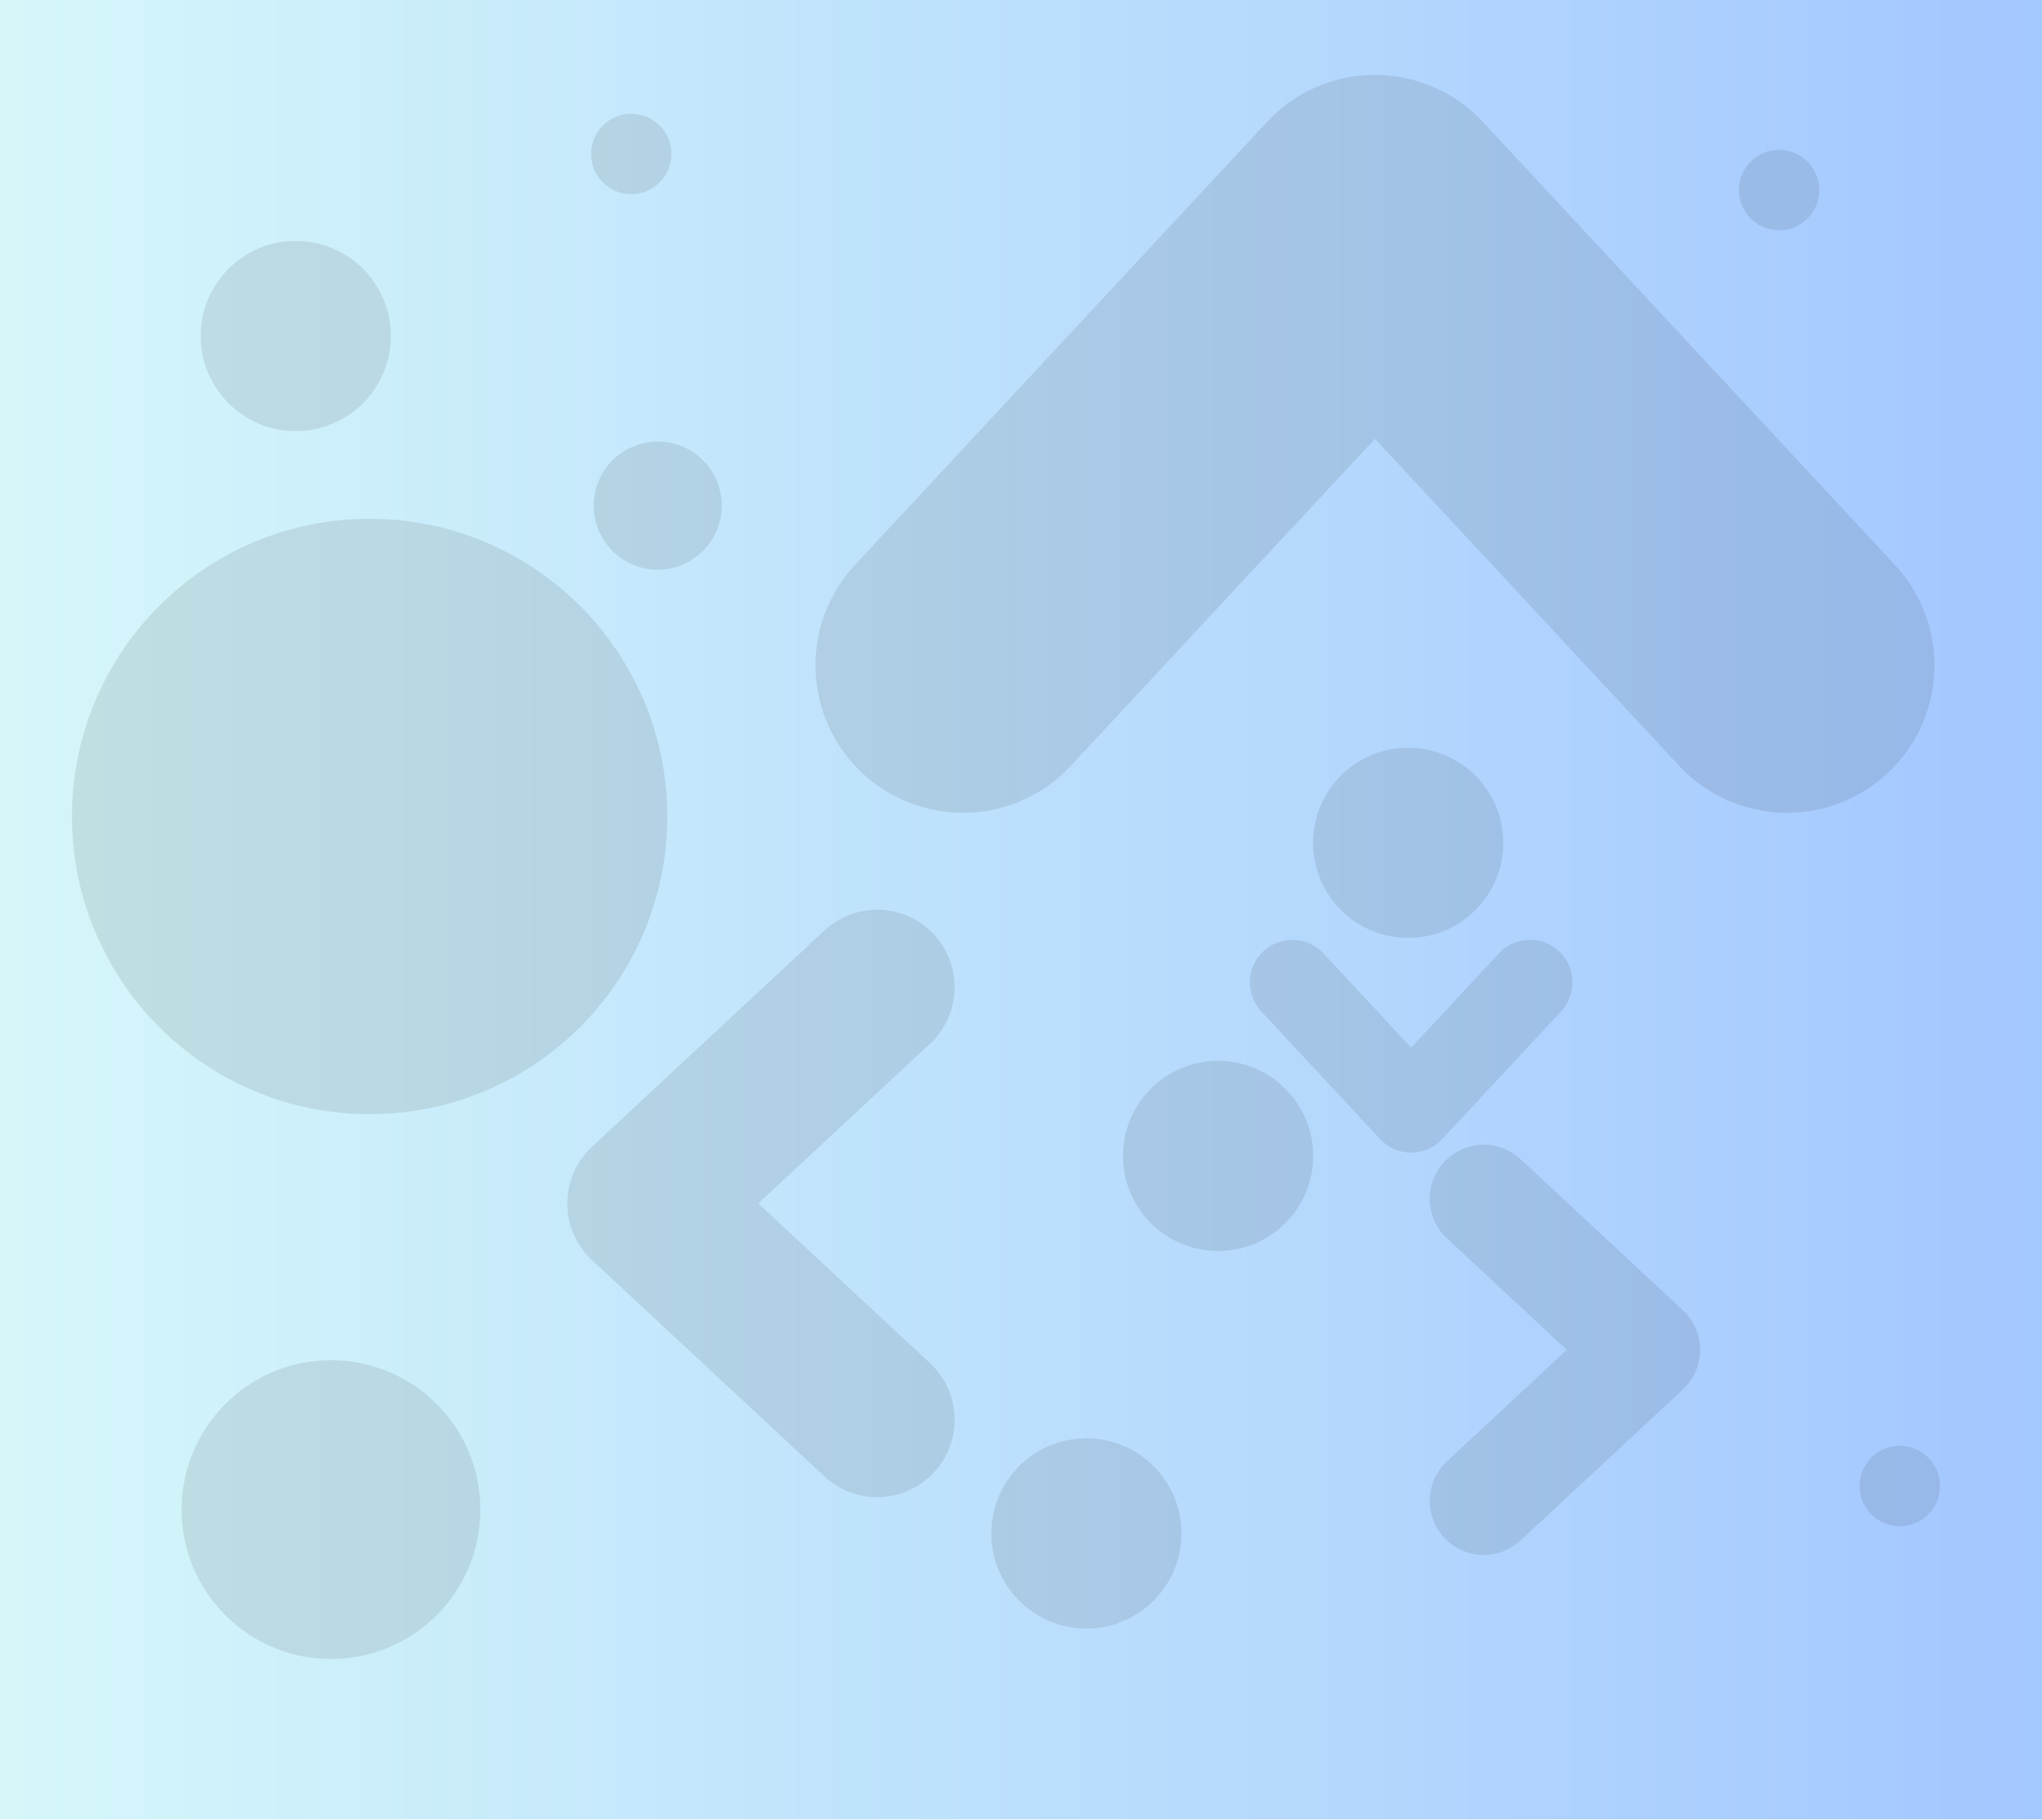
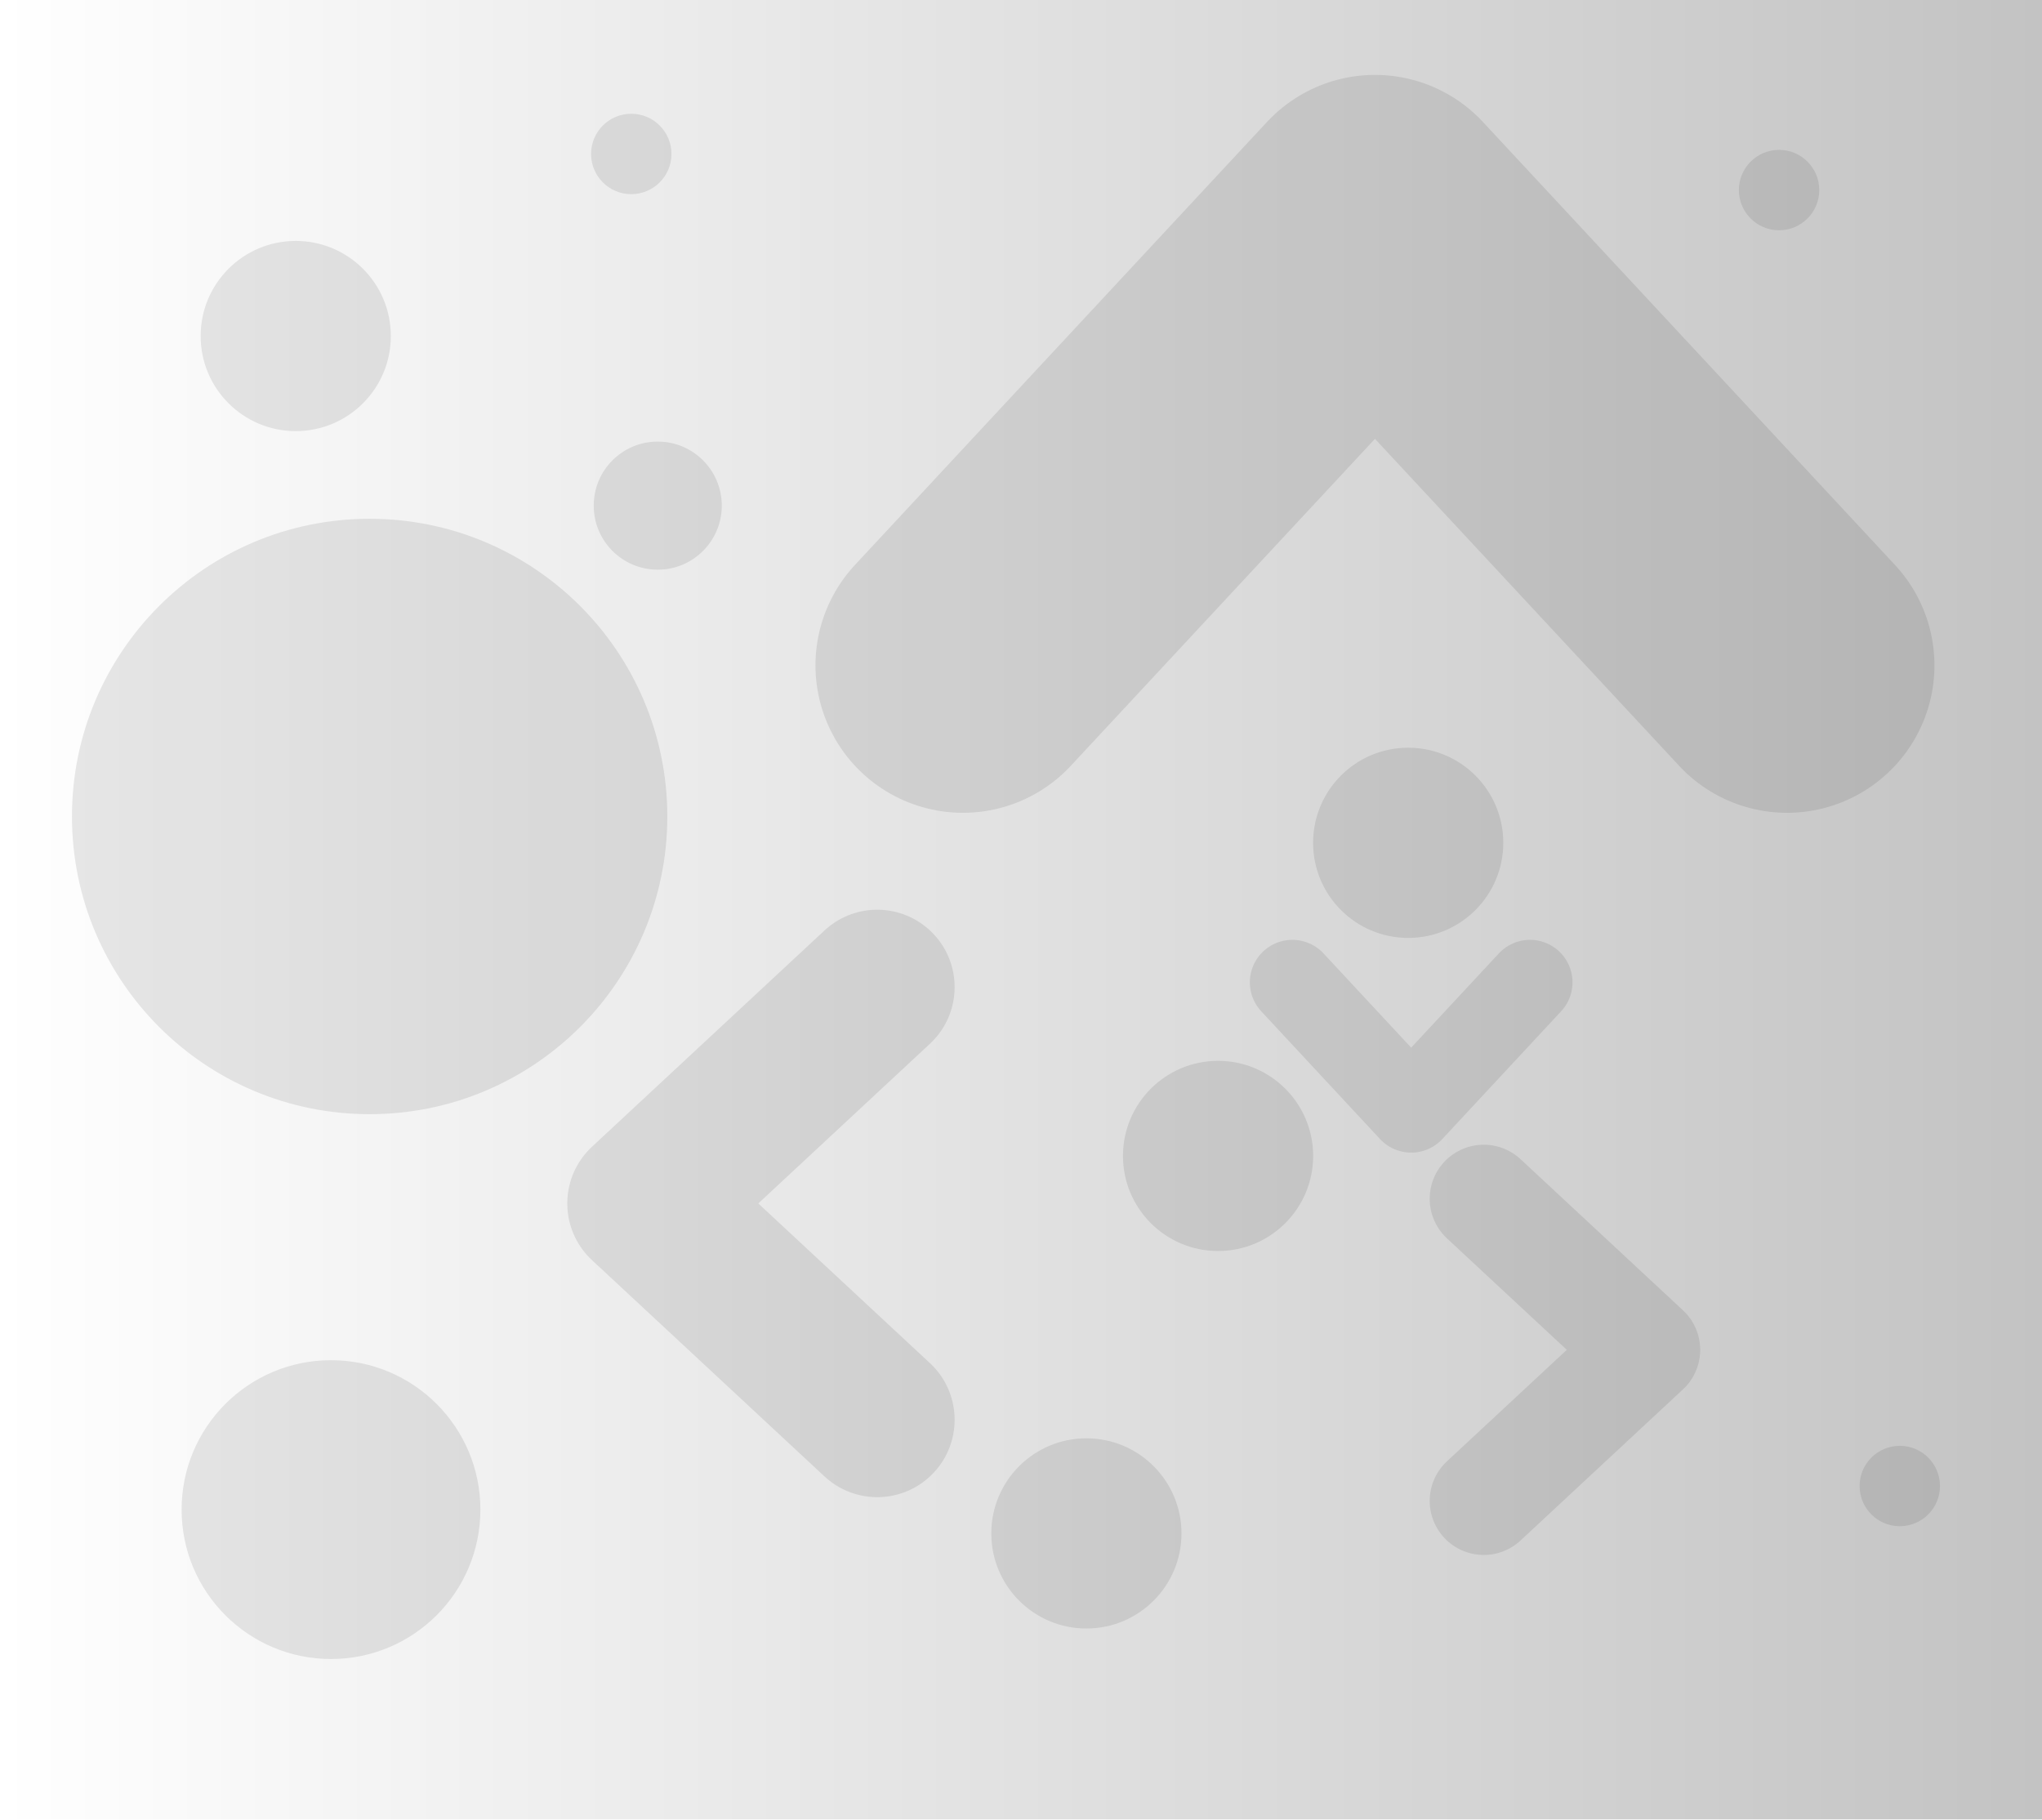
<svg xmlns="http://www.w3.org/2000/svg" xmlns:xlink="http://www.w3.org/1999/xlink" width="54.976mm" height="48.978mm" viewBox="0 0 54.976 48.978" version="1.1" id="svg14062">
  <defs id="defs14059">
    <linearGradient id="linearGradient1587">
-       <stop style="stop-color:#d5f7fa;stop-opacity:1;" offset="0" id="stop1583" />
-       <stop style="stop-color:#a3c7ff;stop-opacity:1;" offset="1" id="stop1585" />
+       <stop style="stop-color:#ffffff;stop-opacity:1;" offset="0" id="stop1583" />
+       <stop style="stop-color:#c3c3c3;stop-opacity:1;" offset="1" id="stop1585" />
    </linearGradient>
    <linearGradient xlink:href="#linearGradient1587" id="linearGradient1589" x1="39.474" y1="145.35" x2="94.449" y2="145.35" gradientUnits="userSpaceOnUse" />
  </defs>
  <g id="layer1" transform="translate(-39.47359,-120.8613)">
    <rect style="fill:url(#linearGradient1589);fill-opacity:1;stroke-width:13.229;stroke-linecap:square;opacity:1;stroke:none" id="rect991" width="54.976" height="48.978" x="39.474" y="120.861" />
    <path style="fill:none;fill-opacity:1;stroke:#000000;stroke-width:4.167;stroke-linecap:round;stroke-linejoin:round;stroke-dasharray:none;stroke-opacity:1;opacity:0.093" d="m 63.091,147.434 -6.261,5.824 6.261,5.824" id="path2225" />
    <path style="fill:none;fill-opacity:1;stroke:#000000;stroke-width:7.938;stroke-linecap:round;stroke-linejoin:round;stroke-dasharray:none;stroke-opacity:1;opacity:0.093" d="m 87.585,138.773 -11.094,-11.926 -11.094,11.926" id="path999" />
    <circle style="fill:#000000;fill-opacity:1;stroke:none;stroke-width:13.229;stroke-linecap:square;stroke-opacity:1;opacity:0.093" id="path1055" cx="47.436" cy="129.907" r="2.56" />
    <circle style="fill:#000000;fill-opacity:1;stroke:none;stroke-width:8.908;stroke-linecap:square;stroke-opacity:1;opacity:0.093" id="circle1471" cx="57.182" cy="134.473" r="1.724" />
    <circle style="fill:#000000;fill-opacity:1;stroke:none;stroke-width:13.229;stroke-linecap:square;stroke-opacity:1;opacity:0.093" id="circle1473" cx="77.386" cy="143.55" r="2.56" />
    <circle style="fill:#000000;fill-opacity:1;stroke:none;stroke-width:13.229;stroke-linecap:square;stroke-opacity:1;opacity:0.093" id="circle1475" cx="72.267" cy="151.979" r="2.56" />
    <circle style="fill:#000000;fill-opacity:1;stroke:none;stroke-width:13.229;stroke-linecap:square;stroke-opacity:1;opacity:0.093" id="circle1477" cx="68.722" cy="162.141" r="2.56" />
    <path style="fill:none;fill-opacity:1;stroke:#000000;stroke-width:2.91;stroke-linecap:round;stroke-linejoin:round;stroke-dasharray:none;stroke-opacity:1;opacity:0.093" d="m 79.42,153.132 4.372,4.067 -4.372,4.067" id="path1479" />
    <path style="fill:none;fill-opacity:1;stroke:#000000;stroke-width:2.289;stroke-linecap:round;stroke-linejoin:round;stroke-dasharray:none;stroke-opacity:1;opacity:0.093" d="m 80.665,147.306 -3.199,3.439 -3.199,-3.439" id="path1481" />
    <circle style="fill:#000000;fill-opacity:1;stroke:none;stroke-width:20.788;stroke-linecap:square;stroke-opacity:1;opacity:0.093" id="circle1483" cx="48.385" cy="161.5" r="4.022" />
    <circle style="opacity:0.093;fill:#000000;fill-opacity:1;stroke:none;stroke-width:41.419;stroke-linecap:square;stroke-opacity:1" id="circle1485" cx="49.425" cy="142.841" r="8.014" />
    <circle style="fill:#000000;fill-opacity:1;stroke:none;stroke-width:5.592;stroke-linecap:square;stroke-opacity:1;opacity:0.093" id="circle1489" cx="56.469" cy="125.006" r="1.082" />
    <circle style="fill:#000000;fill-opacity:1;stroke:none;stroke-width:5.592;stroke-linecap:square;stroke-opacity:1;opacity:0.093" id="circle1491" cx="87.371" cy="125.978" r="1.082" />
    <circle style="fill:#000000;fill-opacity:1;stroke:none;stroke-width:5.592;stroke-linecap:square;stroke-opacity:1;opacity:0.093" id="circle1493" cx="90.621" cy="160.865" r="1.082" />
  </g>
</svg>
